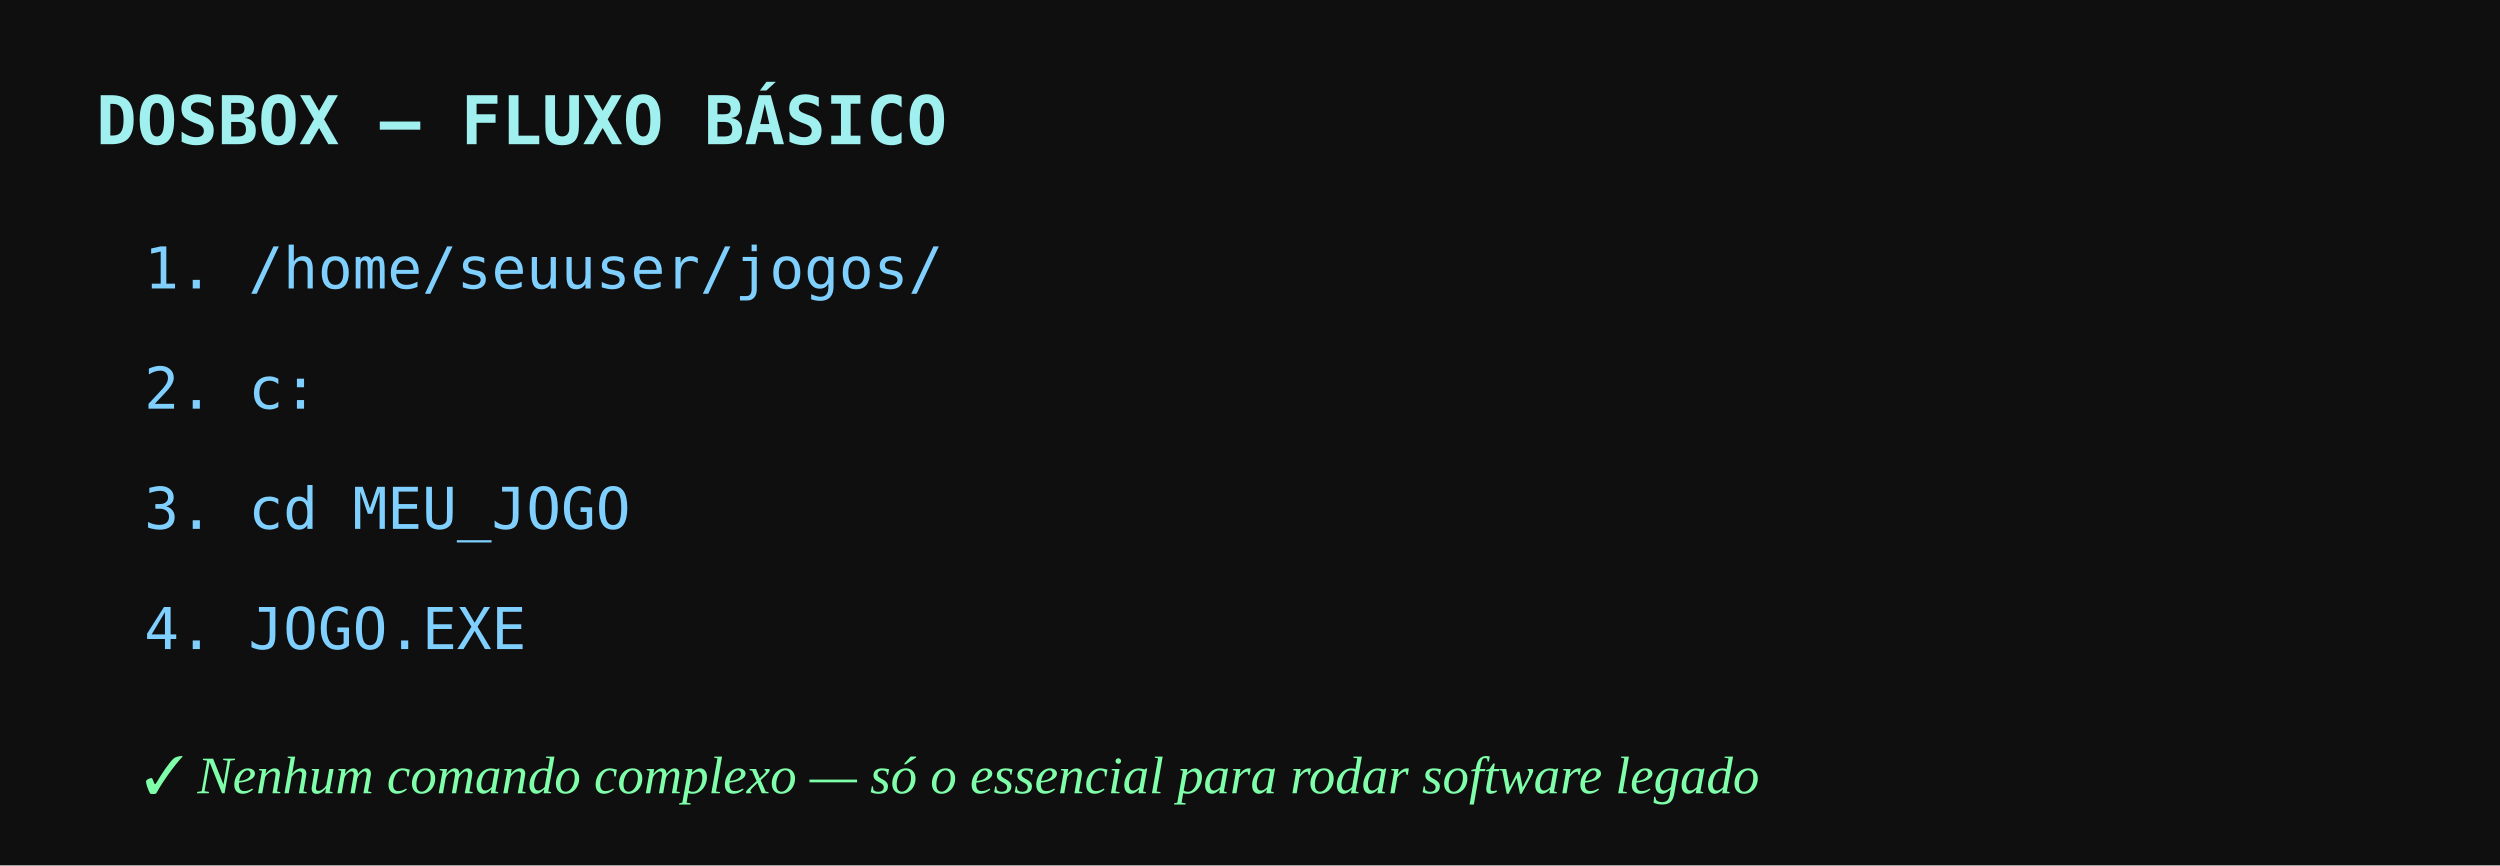
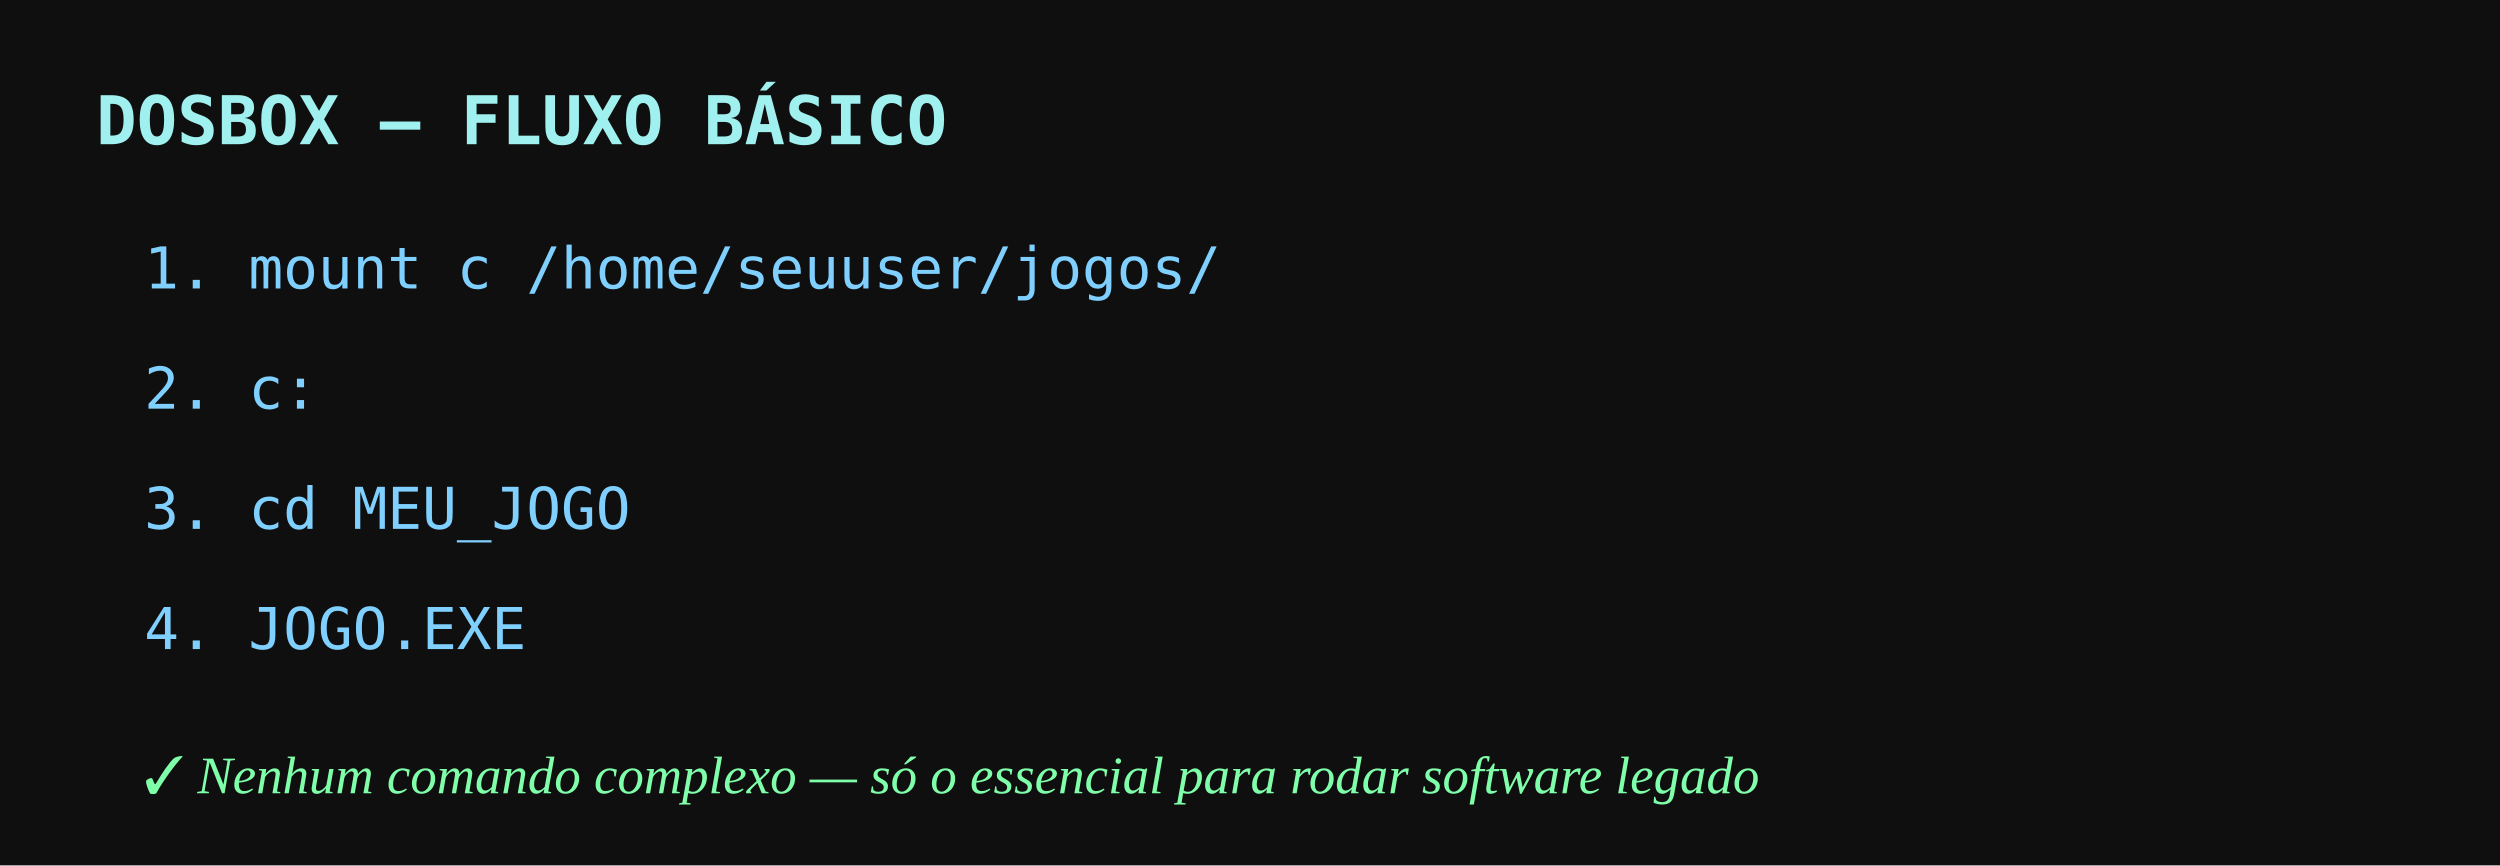
<svg xmlns="http://www.w3.org/2000/svg" viewBox="0 0 520 180">
  <style>
    .bg { fill: #0f0f0f; }
    .label { fill: #a0f0f0; font-family: 'Fira Code', 'DejaVu Sans Mono', monospace; font-size: 14px; font-weight: bold; }
    .cmd { fill: #80d0ff; font-family: 'Fira Code', 'DejaVu Sans Mono', monospace; font-size: 12px; }
    .safe { fill: #80ffaa; font-size: 11px; font-style: italic; }
  </style>
  <rect class="bg" width="100%" height="100%" />
  <text class="label" x="20" y="30">DOSBOX — FLUXO BÁSICO</text>
-   <text class="cmd" x="30" y="60">1. /home/seuuser/jogos/</text>
+   <text class="cmd" x="30" y="60">1. mount c  /home/seuuser/jogos/</text>
  <text class="cmd" x="30" y="85">2. c:</text>
  <text class="cmd" x="30" y="110">3. cd MEU_JOGO</text>
  <text class="cmd" x="30" y="135">4. JOGO.EXE</text>
  <text class="safe" x="30" y="165">✓ Nenhum comando complexo — só o essencial para rodar software legado</text>
</svg>
